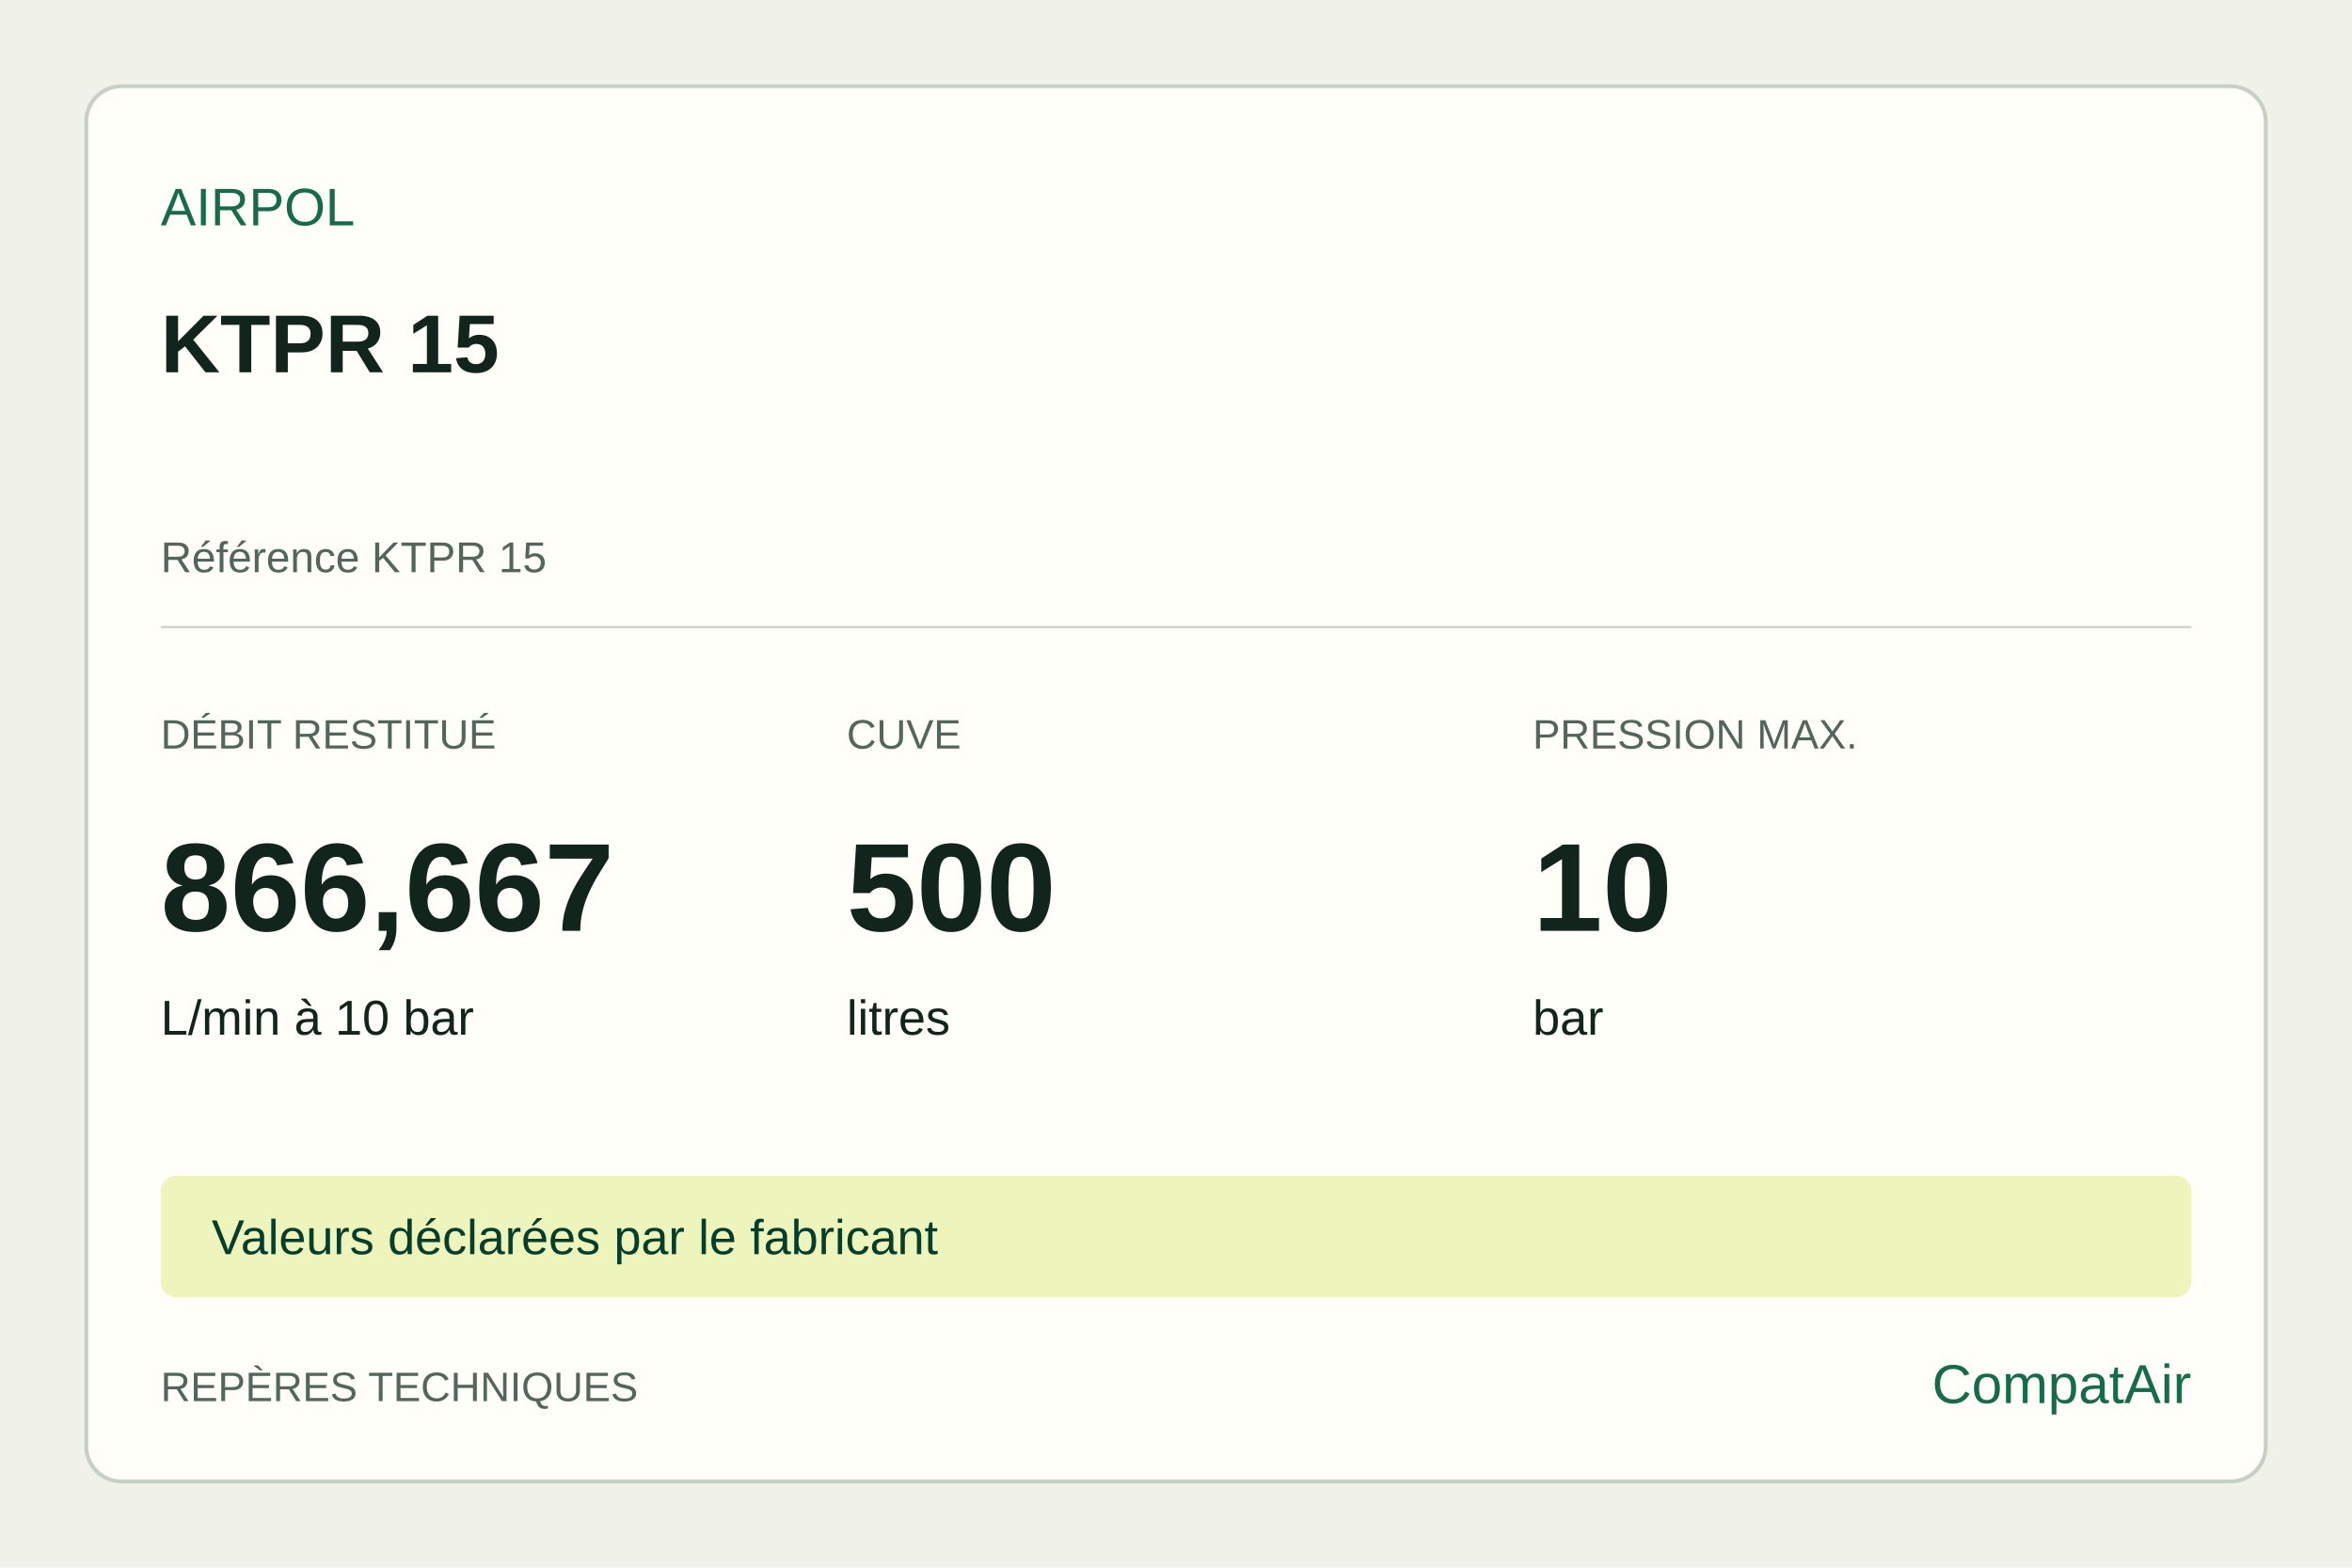
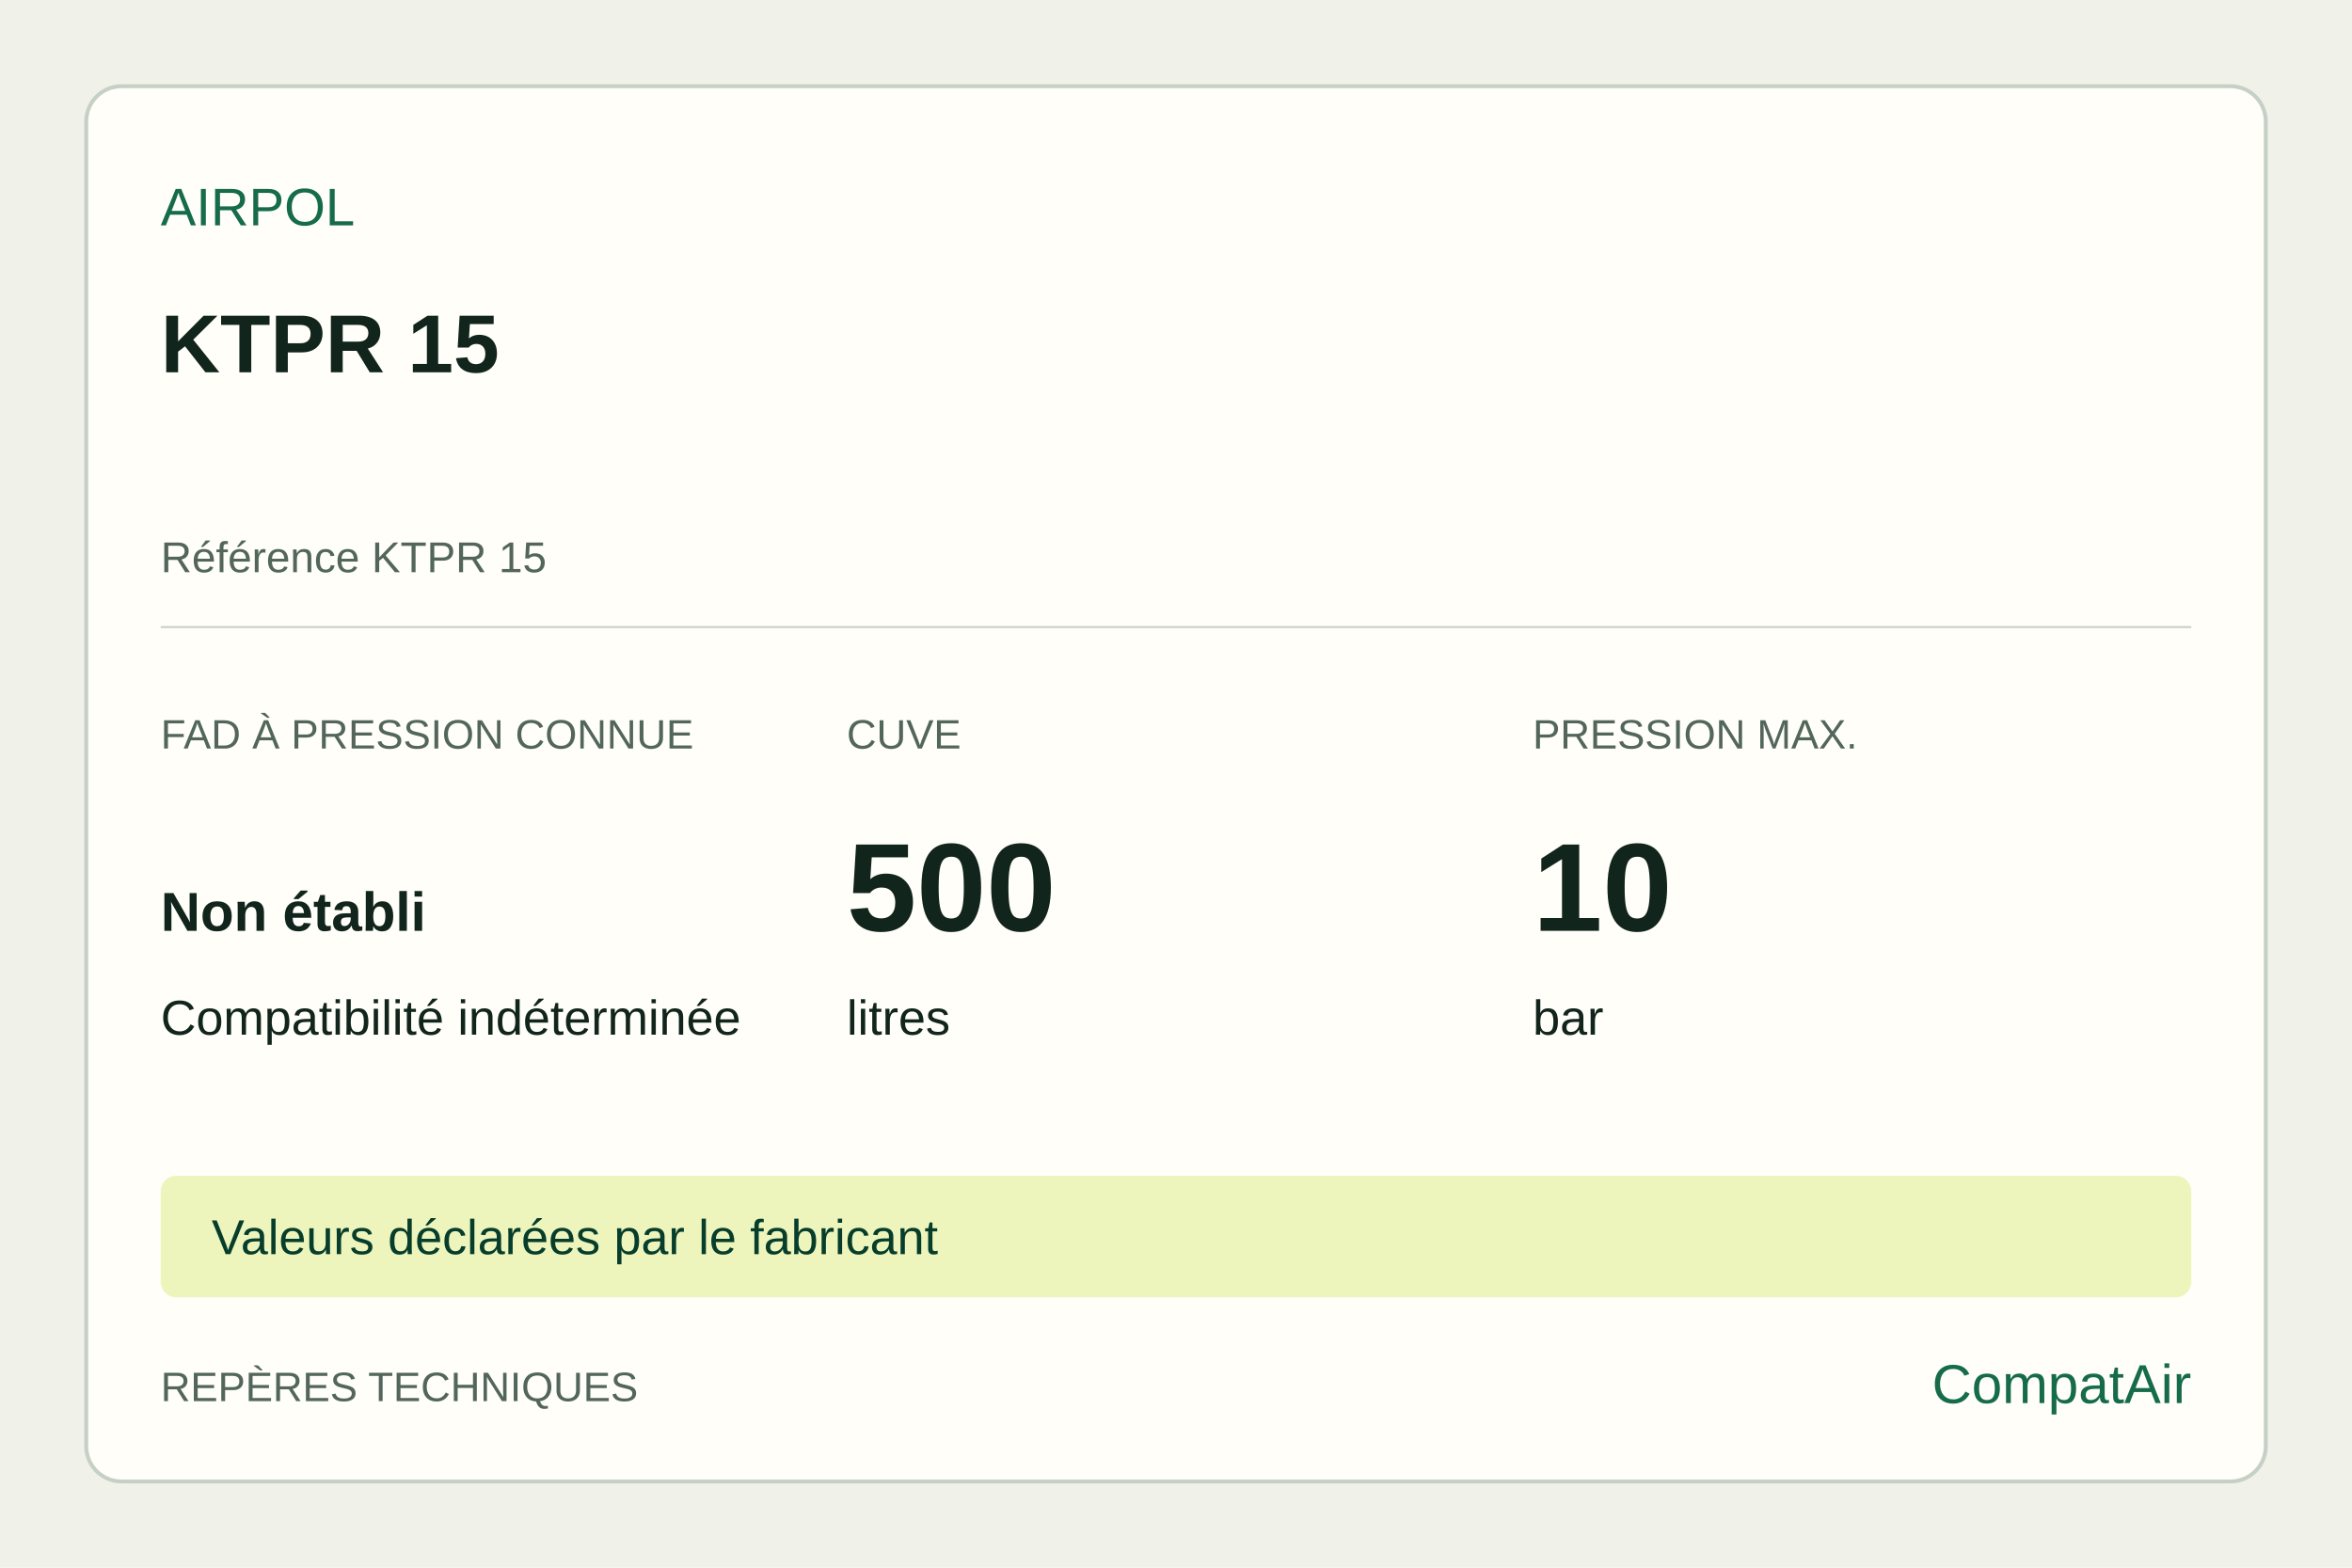
<svg xmlns="http://www.w3.org/2000/svg" width="1200" height="800" viewBox="0 0 1200 800">
  <rect width="1200" height="800" fill="#f0f1e9" />
  <rect x="44" y="44" width="1112" height="712" rx="18" fill="#fffef9" stroke="#c7d0c6" stroke-width="2" />
  <g font-family="Arial,sans-serif" fill="#11251c">
    <text x="82" y="115" font-size="27" fill="#166b4b">AIRPOL</text>
    <text x="82" y="190" font-size="42" font-weight="700">KTPR 15</text>
    <text x="82" y="292" font-size="22" fill="#53665b">Référence KTPR 15</text>
    <line x1="82" y1="320" x2="1118" y2="320" stroke="#c7d0c6" />
-     <text x="82" y="382" font-size="21" fill="#53665b">DÉBIT RESTITUÉ</text>
-     <text x="82" y="475" font-size="64" font-weight="700">866,667</text>
-     <text x="82" y="528" font-size="25">L/min à 10 bar</text>
+     <text x="82" y="382" font-size="21" fill="#53665b">FAD À PRESSION CONNUE</text>
+     <text x="82" y="475" font-size="28" font-weight="700">Non établi</text>
+     <text x="82" y="528" font-size="25">Compatibilité indéterminée</text>
    <text x="432" y="382" font-size="21" fill="#53665b">CUVE</text>
    <text x="432" y="475" font-size="64" font-weight="700">500</text>
    <text x="432" y="528" font-size="25">litres</text>
    <text x="782" y="382" font-size="21" fill="#53665b">PRESSION MAX.</text>
    <text x="782" y="475" font-size="64" font-weight="700">10</text>
    <text x="782" y="528" font-size="25">bar</text>
    <rect x="82" y="600" width="1036" height="62" rx="8" fill="#edf5bd" />
    <text x="108" y="640" font-size="25" fill="#073d2b">Valeurs déclarées par le fabricant</text>
    <text x="82" y="715" font-size="21" fill="#53665b">REPÈRES TECHNIQUES</text>
    <text x="1118" y="716" text-anchor="end" font-size="28" fill="#166b4b">CompatAir</text>
  </g>
</svg>
